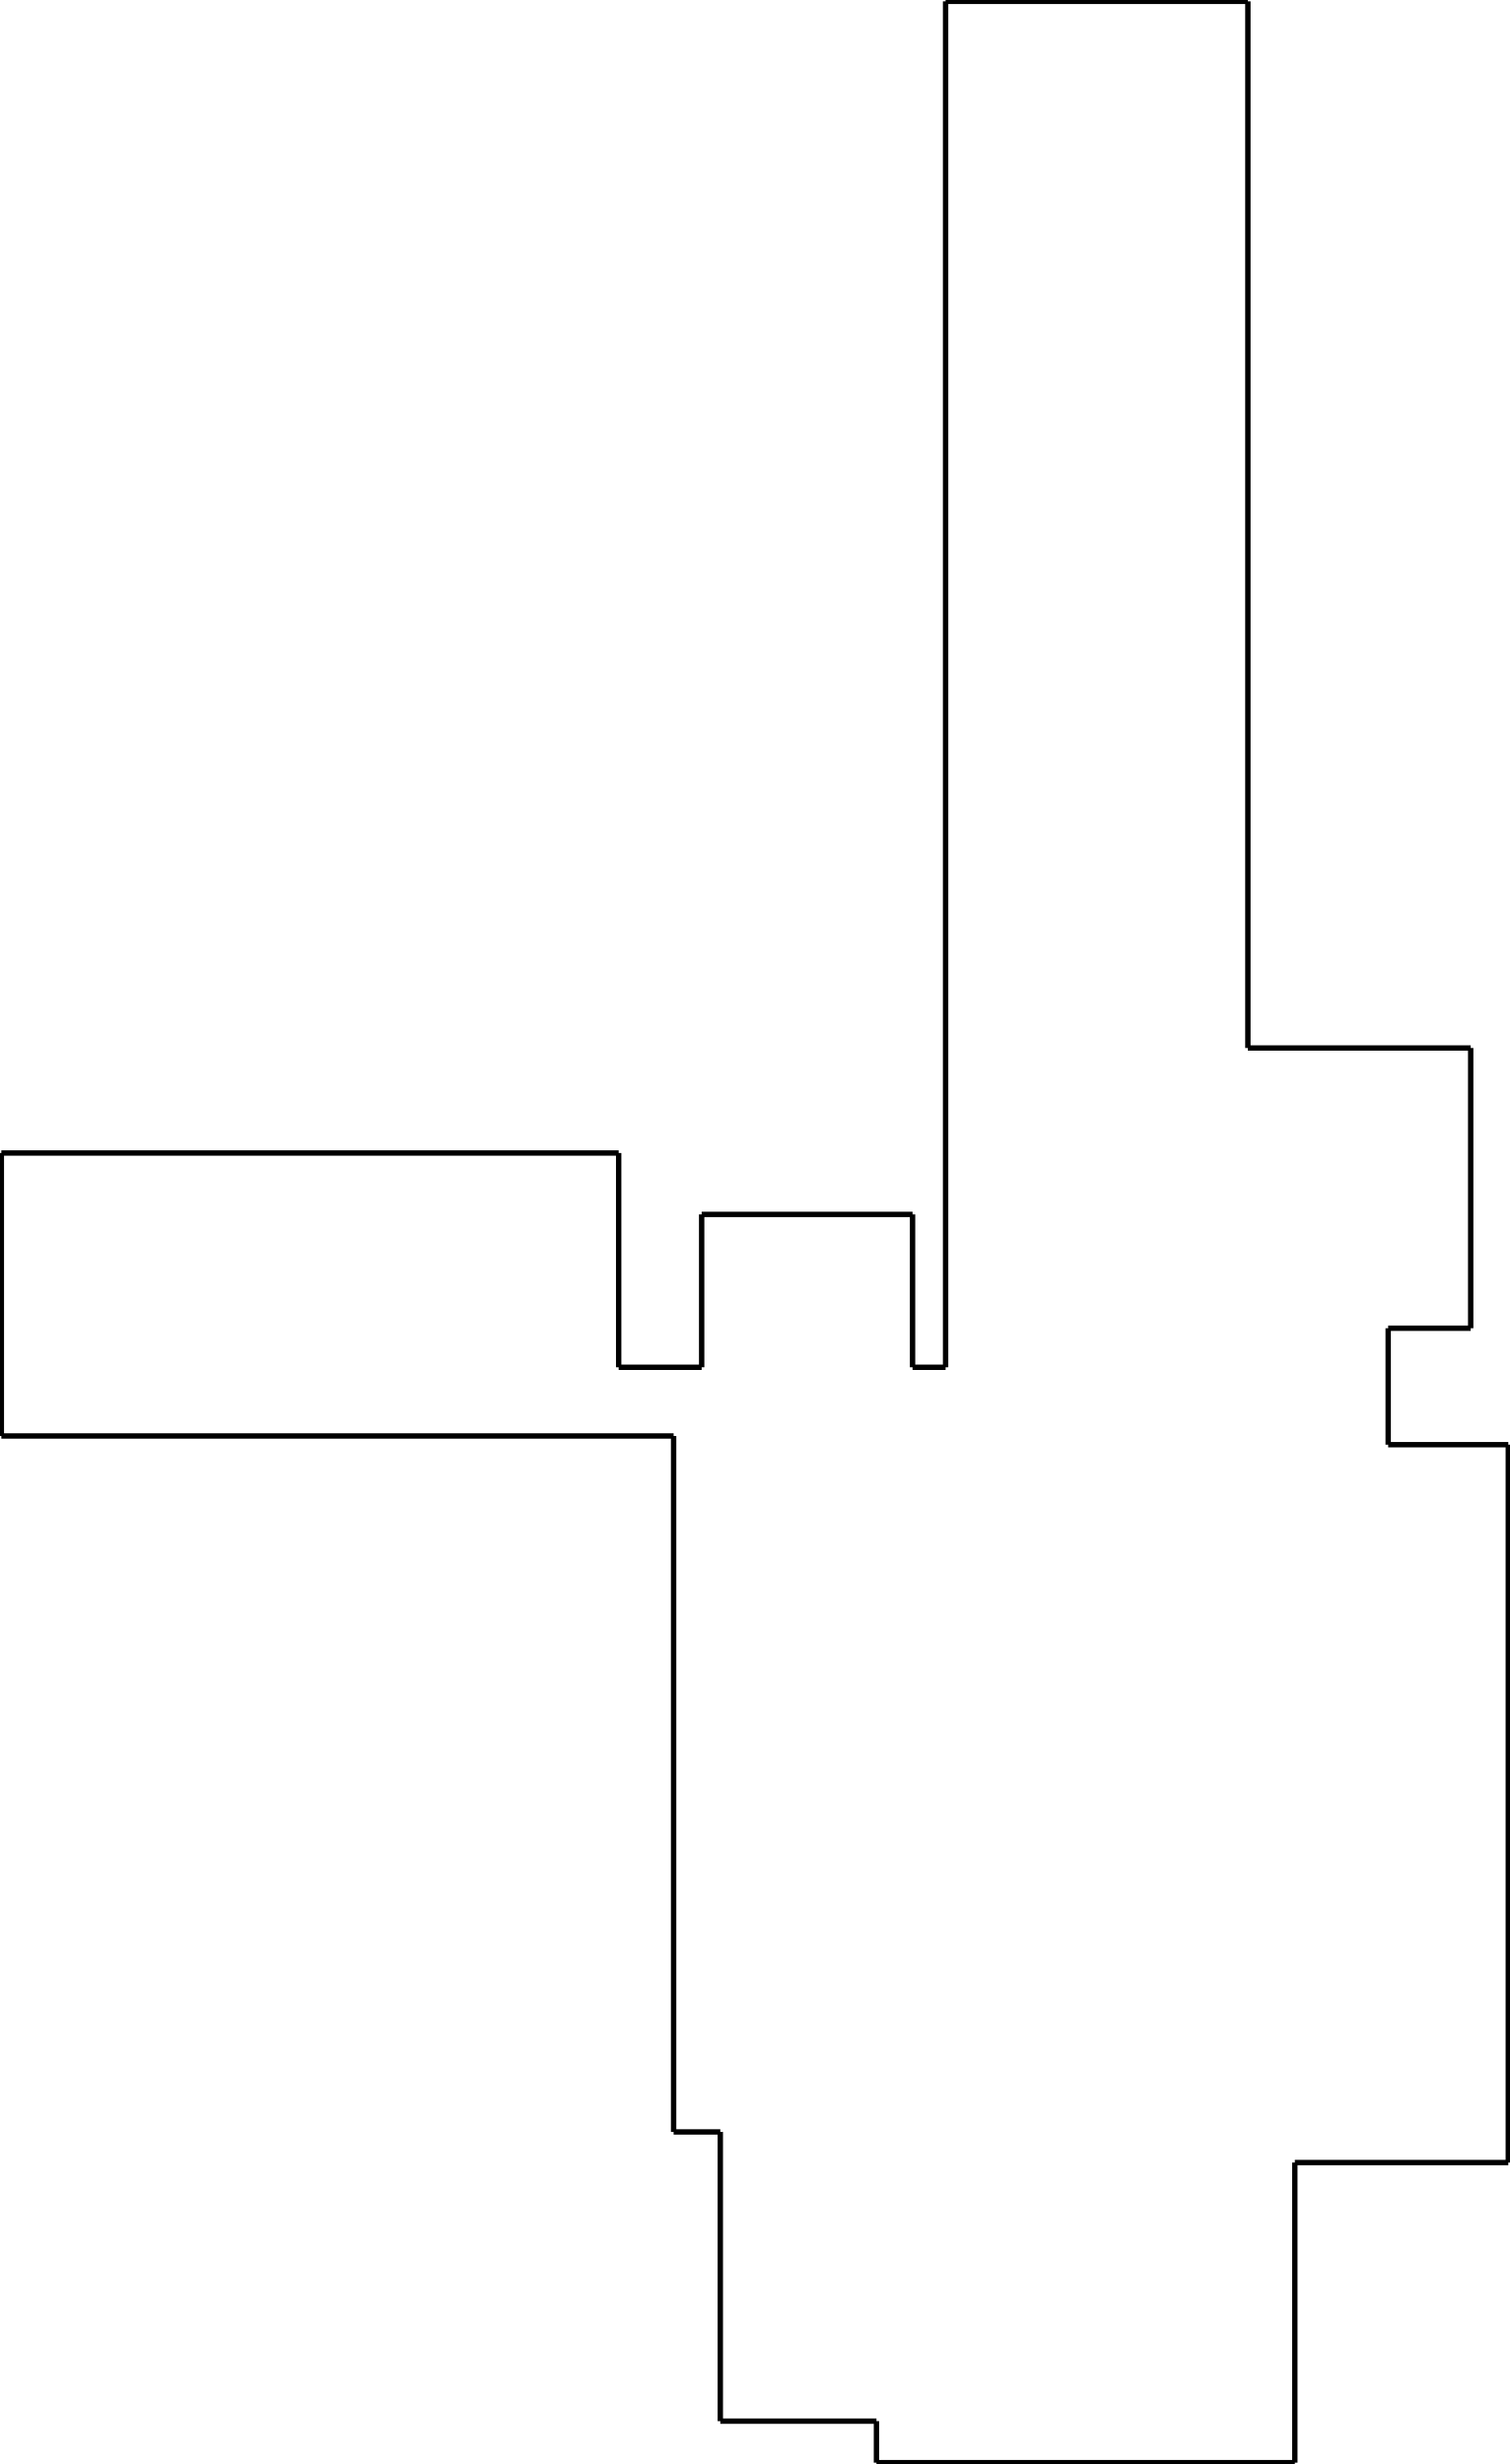
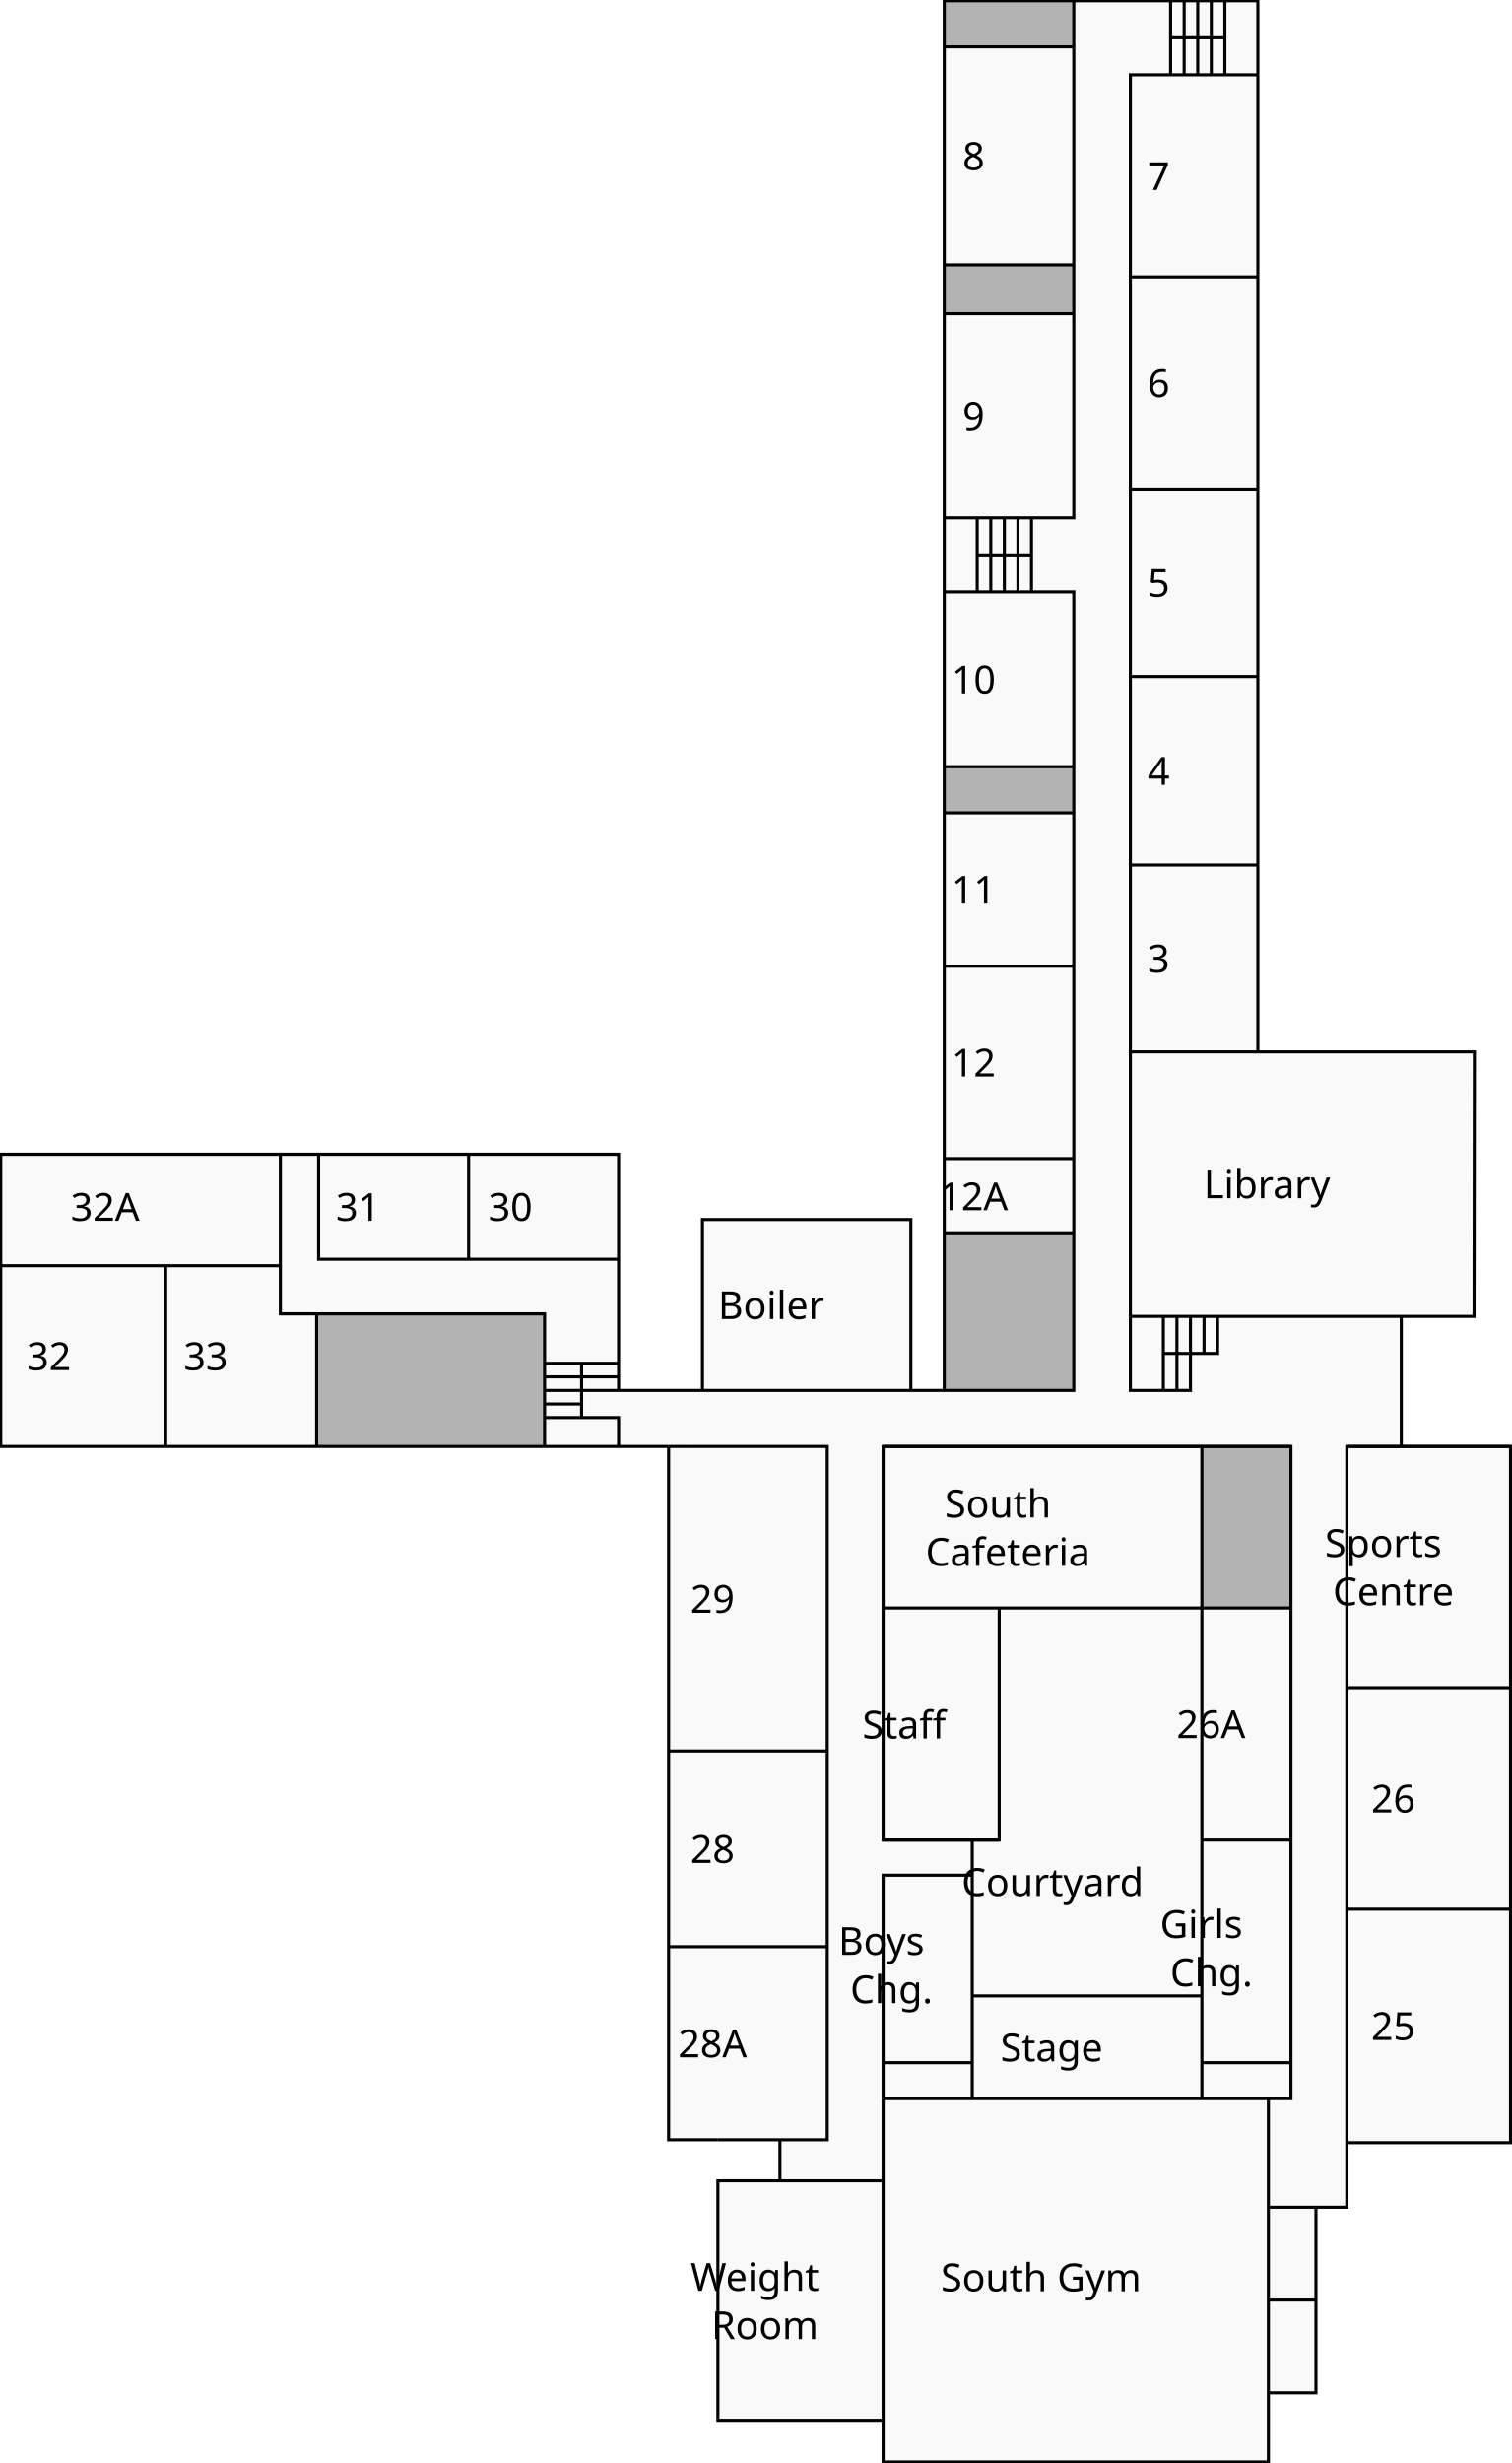
- <svg xmlns="http://www.w3.org/2000/svg" width="281.03" height="458.71" viewBox="0 0 281.03 458.71" version="1.1" id="svg2655">
-   <defs id="defs2659" />
-   <path d="M 232.3,0.25 H 176.03" fill="none" stroke="#000000" stroke-width="0.5" id="path2603" style="stroke-width:1;stroke-dasharray:none" />
-   <path d="M 176.03,0.25 V 254.54 Z" fill="none" stroke="#000000" stroke-width="0.5" id="path2605" style="stroke-width:1;stroke-dasharray:none" />
-   <path d="m 176.03,254.54 h -6.15" fill="none" stroke="#000000" stroke-width="0.5" id="path2607" style="stroke-width:1;stroke-dasharray:none" />
-   <path d="M 169.88,254.54 V 226.08 Z" fill="none" stroke="#000000" stroke-width="0.5" id="path2609" style="stroke-width:1;stroke-dasharray:none" />
-   <path d="M 169.88,226.08 H 130.62" fill="none" stroke="#000000" stroke-width="0.5" id="path2611" style="stroke-width:1;stroke-dasharray:none" />
-   <path d="m 130.62,226.08 v 28.46 z" fill="none" stroke="#000000" stroke-width="0.5" id="path2613" style="stroke-width:1;stroke-dasharray:none" />
-   <path d="M 130.62,254.54 H 115.17" fill="none" stroke="#000000" stroke-width="0.5" id="path2615" style="stroke-width:1;stroke-dasharray:none" />
-   <path d="M 115.17,254.54 V 214.65 Z" fill="none" stroke="#000000" stroke-width="0.5" id="path2617" style="stroke-width:1;stroke-dasharray:none" />
-   <path d="M 115.17,214.65 H 0.25" fill="none" stroke="#000000" stroke-width="0.5" id="path2619" style="stroke-width:1;stroke-dasharray:none" />
-   <path d="m 0.25,214.65 v 52.68 z" fill="none" stroke="#000000" stroke-width="0.5" id="path2621" style="stroke-width:1;stroke-dasharray:none" />
-   <path d="M 0.25,267.33 H 125.4" fill="none" stroke="#000000" stroke-width="0.5" id="path2623" style="stroke-width:1;stroke-dasharray:none" />
-   <path d="M 125.4,267.33 V 396.89 Z" fill="none" stroke="#000000" stroke-width="0.5" id="path2625" style="stroke-width:1;stroke-dasharray:none" />
-   <path d="m 125.4,396.89 h 8.69" fill="none" stroke="#000000" stroke-width="0.5" id="path2627" style="stroke-width:1;stroke-dasharray:none" />
-   <path d="m 134.09,396.89 v 53.84 z" fill="none" stroke="#000000" stroke-width="0.5" id="path2629" style="stroke-width:1;stroke-dasharray:none" />
-   <path d="m 134.09,450.73 h 29.07" fill="none" stroke="#000000" stroke-width="0.5" id="path2631" style="stroke-width:1;stroke-dasharray:none" />
-   <path d="m 163.16,450.73 v 7.73 z" fill="none" stroke="#000000" stroke-width="0.5" id="path2633" style="stroke-width:1;stroke-dasharray:none" />
-   <path d="m 163.16,458.46 h 77.88" fill="none" stroke="#000000" stroke-width="0.5" id="path2635" style="stroke-width:1;stroke-dasharray:none" />
-   <path d="M 241.04,458.46 V 402.59 Z" fill="none" stroke="#000000" stroke-width="0.5" id="path2637" style="stroke-width:1;stroke-dasharray:none" />
-   <path d="m 241.04,402.59 h 39.74" fill="none" stroke="#000000" stroke-width="0.5" id="path2639" style="stroke-width:1;stroke-dasharray:none" />
-   <path d="M 280.78,402.59 V 268.95 Z" fill="none" stroke="#000000" stroke-width="0.5" id="path2641" style="stroke-width:1;stroke-dasharray:none" />
-   <path d="M 280.78,268.95 H 258.42" fill="none" stroke="#000000" stroke-width="0.5" id="path2643" style="stroke-width:1;stroke-dasharray:none" />
-   <path d="M 258.42,268.95 V 247.27 Z" fill="none" stroke="#000000" stroke-width="0.5" id="path2645" style="stroke-width:1;stroke-dasharray:none" />
-   <path d="m 258.42,247.27 h 15.36" fill="none" stroke="#000000" stroke-width="0.5" id="path2647" style="stroke-width:1;stroke-dasharray:none" />
-   <path d="M 273.78,247.27 V 195.1 Z" fill="none" stroke="#000000" stroke-width="0.5" id="path2649" style="stroke-width:1;stroke-dasharray:none" />
-   <path d="M 273.78,195.1 H 232.3" fill="none" stroke="#000000" stroke-width="0.5" id="path2651" style="stroke-width:1;stroke-dasharray:none" />
-   <path d="M 232.3,195.1 V 0.25 Z" fill="none" stroke="#000000" stroke-width="0.5" id="path2653" style="stroke-width:1;stroke-dasharray:none" />
+ <svg xmlns="http://www.w3.org/2000/svg" width="491.28" height="800.5" viewBox="0 0 491.28 800.5" version="1.1" id="svg4407">
+   <defs id="defs4411" />
+   <g id="layer3">
+     <path style="opacity:1;fill:#b3b3b3;fill-opacity:1;stroke-width:1.002;stop-color:#000000" d="m 306.95,0.25 h 42.11 v 14.98 h -42.11 z" id="path12615" />
+     <path style="opacity:1;fill:#b3b3b3;fill-opacity:1;stroke-width:1.002;stop-color:#000000" d="m 306.95,86.12 h 42.11 v 15.87 c 0,0 -42.11,0 -42.11,0 z" id="path13474" />
+     <path style="opacity:1;fill:#b3b3b3;fill-opacity:1;stroke-width:1.002;stop-color:#000000" d="m 306.95,249.18 h 42.11 v 15 h -42.11 z" id="path13476" />
+     <path style="opacity:1;fill:#b3b3b3;fill-opacity:1;stroke-width:1.002;stroke-dasharray:none;stop-color:#000000" d="m 306.95,400.97 h 42.11 v 50.93 h -42.11 z" id="path13478" />
+     <path style="opacity:1;fill:#b3b3b3;fill-opacity:1;stroke-width:1.002;stop-color:#000000" d="m 102.93,427 c 0,0 74.1,0 74.1,0 v 43.11 h -74.1 z" id="path13604" />
+     <path style="opacity:1;fill:#b3b3b3;fill-opacity:1;stroke:none;stroke-width:0;stroke-dasharray:none;stroke-opacity:1;stop-color:#000000" d="m 390.7,470.11 h 28.95 v 52.5 H 390.7 Z" id="path17320" />
+   </g>
+   <g id="layer2">
+     <path style="opacity:1;fill:#f9f9f9;fill-opacity:1;stroke-width:1.002;stop-color:#000000" d="m 367.45,24.31 h 41.44 v 65.73 h -41.44 z" id="Room7_360Photo_Web" />
+     <path style="opacity:1;fill:#f9f9f9;fill-opacity:1;stroke-width:1.002;stop-color:#000000" d="m 367.45,90.04 h 41.44 v 68.92 c 0,0 -41.44,0 -41.44,0 z" id="Room6_360Photo_Web" />
+     <path style="opacity:1;fill:#f9f9f9;fill-opacity:1;stroke-width:1.002;stop-color:#000000" d="m 367.45,158.96 h 41.44 v 60.91 h -41.44 z" id="Room5_360Photo_Web" />
+     <path style="opacity:1;fill:#f9f9f9;fill-opacity:1;stroke-width:1.002;stop-color:#000000" d="m 408.89,219.87 v 61.26 h -41.44 v -61.26 z" id="Room4_360Photo_Web" />
+     <path style="opacity:1;fill:#f9f9f9;fill-opacity:1;stroke-width:1.002;stop-color:#000000" d="m 408.89,281.13 v 60.72 h -41.44 v -60.72 z" id="Room3_360Photo_Web" />
+     <path style="opacity:1;fill:#f9f9f9;fill-opacity:1;stroke-width:1.002;stop-color:#000000" d="m 367.45,341.85 c 0,0 111.83,0.143 111.83,0.143 L 479.17,427.84 c 0,0 -111.72,0 -111.72,0 z" id="Library_360Photo_1_Web" />
+     <path style="opacity:1;fill:#f9f9f9;fill-opacity:1;stroke-width:1.002;stop-color:#000000" d="m 349.06,15.23 h -42.11 v 70.89 h 42.11 z" id="Room8_360Photo_Web" />
+     <path style="opacity:1;fill:#f9f9f9;fill-opacity:1;stroke-width:1.002;stop-color:#000000" d="m 380.53,0.25 v 24.06 c 0,0 28.36,0 28.36,0 V 0.25 Z" id="South_Stairway3_360Photo_Web" />
+     <path style="opacity:1;fill:#f9f9f9;fill-opacity:1;stroke-width:1.002;stop-color:#000000" d="m 349.06,101.99 h -42.11 v 66.36 h 42.11 z" id="Room9_360Photo_Web" />
+     <path style="opacity:1;fill:#f9f9f9;fill-opacity:1;stroke-width:1.002;stop-color:#000000" d="m 306.95,168.35 h 28.36 v 24.06 h -28.36 z" id="South_Stairway2_360Photo_Web" />
+     <path style="opacity:1;fill:#f9f9f9;fill-opacity:1;stroke-width:1.002;stop-color:#000000" d="m 306.95,192.41 h 42.11 v 56.77 h -42.11 z" id="Room10_360Photo_Web" />
+     <path style="opacity:1;fill:#f9f9f9;fill-opacity:1;stroke-width:1.002;stop-color:#000000" d="m 306.95,264.18 h 42.11 v 49.85 h -42.11 z" id="Room11_360Photo_Web" />
+     <path style="opacity:1;fill:#f9f9f9;fill-opacity:1;stroke-width:1.002;stop-color:#000000" d="m 306.95,314.03 h 42.11 v 62.5 h -42.11 z" id="Room12_360Photo_1_Web" />
+     <path style="opacity:1;fill:#f9f9f9;fill-opacity:1;stroke-width:1.002;stop-color:#000000" d="m 306.95,376.53 h 42.11 v 24.44 h -42.11 z" id="Room12A_360Photo_Web" />
+     <path style="opacity:1;fill:#f9f9f9;fill-opacity:1;stroke-width:1.002;stop-color:#000000" d="m 349.06,451.9 h 18.39 V 24.31 h 13.08 V 0.25 h -31.47 v 168.1 h -13.75 v 24.06 h 13.75 z" id="South_1st_Floor_360Video" />
+     <path style="opacity:1;fill:#f9f9f9;fill-opacity:1;stroke-width:1.002;stop-color:#000000" d="M 223,470.11 V 451.9 h 163.99 v -12.03 h 8.82 v -12.03 h 59.71 v 42.27 z" id="South_Foyer_360Video" />
+     <path style="opacity:1;fill:#f9f9f9;fill-opacity:1;stroke-width:1.002;stop-color:#000000" d="m 367.45,427.84 h 28.36 v 12.03 h -8.82 v 12.03 h -19.54 z" id="South_Stairway1_360Photo_1_Web" />
+     <path style="opacity:1;fill:#f9f9f9;fill-opacity:1;stroke-width:1.002;stop-color:#000000" d="m 228.35,396.34 h 67.74 v 55.56 h -67.74 z" id="South_Boiler_Room_360Photo_Web" />
+     <path style="opacity:1;fill:#f9f9f9;fill-opacity:1;stroke-width:1.002;stop-color:#000000" d="M 223,451.9 H 201.09 V 433.898 H 177.03 V 470.11 H 223 Z" id="South_Stairway4_LinearVideo_Web" />
+     <path style="opacity:1;fill:#f9f9f9;fill-opacity:1;stroke-width:1.002;stop-color:#000000" d="M 201.09,433.898 V 375.12 H 0.25 v 94.99 H 102.93 V 427 h 74.1 v 6.898 z" id="Language_Wing_1st_Floor_LinearVideo_Web" />
+     <path style="opacity:1;fill:#f9f9f9;fill-opacity:1;stroke-width:1.002;stop-color:#000000" d="m 437.81,470.11 h 53.22 v 78.4 h -53.22 z" id="Sports_Centre_360Photo_Web" />
+     <path style="opacity:1;fill:#f9f9f9;fill-opacity:1;stroke-width:1.002;stop-color:#000000" d="m 437.81,548.51 h 53.22 v 71.99 h -53.22 z" id="Room26_360Photo_1_Web" />
+     <path style="opacity:1;fill:#f9f9f9;fill-opacity:1;stroke-width:1.002;stop-color:#000000" d="m 437.81,620.5 h 53.22 v 75.89 h -53.22 z" id="Room25_360Photo_1_Web" />
+     <path style="opacity:1;fill:#f9f9f9;fill-opacity:1;stroke-width:1.002;stop-color:#000000" d="m 390.7,522.61 h 28.95 v 75.42 H 390.7 Z" id="Room26A_360Photo_Web" />
+     <path style="opacity:1;fill:#f9f9f9;fill-opacity:1;stroke-width:1.002;stop-color:#000000" d="m 390.7,598.03 h 28.95 v 72.36 H 390.7 Z" id="South_Girls_Changeroom_360Photo_Web" />
+     <path style="opacity:1;fill:#f9f9f9;fill-opacity:1;stroke-width:1.002;stop-color:#000000" d="m 390.7,670.39 h 28.95 v 11.69 H 390.7 Z" id="South_Stage_Left_Stairs_360Photo_Web" />
+     <path style="opacity:1;fill:#f9f9f9;fill-opacity:1;stroke-width:1.002;stop-color:#000000" d="m 390.7,648.68 v 33.4 h -74.65 v -33.4 z" id="South_Gym_Stage_360Photo_Web" />
+     <path style="opacity:1;fill:#f9f9f9;fill-opacity:1;stroke-width:1.002;stop-color:#000000" d="m 316.05,609.45 h -28.96 v 60.94 h 28.96 z" id="South_Boys_Changeroom_360Photo_Web" />
+     <path style="opacity:1;fill:#f9f9f9;fill-opacity:1;stroke-width:1.002;stop-color:#000000" d="m 287.09,670.39 v 11.69 h 28.96 v -11.69 z" id="South_Stage_Right_Stairs_360Photo_Web" />
+     <path style="opacity:1;fill:#f9f9f9;fill-opacity:1;stroke-width:1.002;stop-color:#000000" d="m 324.81,522.61 h 65.89 v 126.07 h -74.65 v -50.65 h 8.76 z" id="South_Courtyard_LinearVideo_Web" />
+     <path style="opacity:1;fill:#f9f9f9;fill-opacity:1;stroke-width:1.002;stop-color:#000000" d="m 419.65,470.11 h 18.16 v 247.26 h -25.49 v -35.29 h 7.33 z" id="Sports_Centre_Hallway_360Video" />
+     <path style="opacity:1;fill:#f9f9f9;fill-opacity:1;stroke-width:1.002;stop-color:#000000" d="m 412.32,717.37 h 15.46 v 30.165 c 0,0 -15.46,0 -15.46,0 z" id="South_Gym_Equipment_Room2_360Photo_Web" />
+     <path style="opacity:1;fill:#f9f9f9;fill-opacity:1;stroke-width:1.002;stop-color:#000000" d="m 412.32,747.54 h 15.46 v 30.16 c 0,0 -15.46,0 -15.46,0 z" id="South_Gym_Equipment_Room1_360Photo_Web" />
+     <path style="opacity:1;fill:#f9f9f9;fill-opacity:1;stroke-width:1.002;stop-color:#000000" d="M 287.09,682.08 H 412.32 V 800.25 H 287.09 Z" id="South_Gym_360Photo_1_Web" />
+     <path style="opacity:1;fill:#f9f9f9;fill-opacity:1;stroke-width:1.002;stop-color:#000000" d="m 233.37,708.77 h 53.72 v 77.85 h -53.72 z" id="Weight_Training_360Photo_1_Web" />
+     <path style="opacity:1;fill:#f9f9f9;fill-opacity:1;stroke-width:1.002;stop-color:#000000" d="m 253.54,695.44 v 13.33 h 33.55 v -99.32 h 28.96 V 598.03 H 287.09 V 470.11 h -18.17 v 225.33 z" id="South_Tech_Ed_Hallway_360Video" />
+     <path style="opacity:1;fill:#f9f9f9;fill-opacity:1;stroke-width:1.002;stop-color:#000000" d="m 287.09,522.61 h 37.72 v 75.42 h -37.72 z" id="South_Staffroom_LinearVideo_Web" />
+     <path style="opacity:1;fill:#f9f9f9;fill-opacity:1;stroke-width:1.002;stop-color:#000000" d="m 217.35,470.11 h 51.57 v 98.97 c 0,0 -51.57,0 -51.57,0 z" id="Room29_LinearVideo_Web" />
+     <path style="opacity:1;fill:#f9f9f9;fill-opacity:1;stroke-width:1.002;stop-color:#000000" d="m 217.35,569.08 h 51.57 v 63.61 h -51.57 z" id="Room28_LinearVideo_Web" />
+     <path style="opacity:1;fill:#f9f9f9;fill-opacity:1;stroke-width:1.002;stop-color:#000000" d="m 217.35,632.69 h 51.57 v 62.75 h -51.57 z" id="Room28A_360Photo_Web" />
+     <path style="opacity:1;fill:#f9f9f9;fill-opacity:1;stroke:none;stroke-width:0;stroke-dasharray:none;stroke-opacity:1;stop-color:#000000" d="M 287.09,470.11 H 390.7 v 52.5 H 287.09 Z" id="South_Cafeteria_LinearVideo_Web" />
+   </g>
+   <g id="layer1">
+     <g id="g12898" style="stroke-width:1.002;stroke-dasharray:none;pointer-events:none;">
+       <path d="m 408.89,0.25 v 0" fill="none" stroke="#000000" stroke-width="0.5" id="path4185" style="stroke-width:1.002;stroke-dasharray:none" />
+       <path d="m 228.35,396.34 h 67.74 v 55.56 m 0,-55.56 h -67.74 v 55.56" fill="none" stroke="#000000" stroke-width="0.5" id="path4187" style="stroke-width:1.002;stroke-dasharray:none" />
+       <path d="M 201.09,451.9 V 375.12 H 0.25" fill="none" stroke="#000000" stroke-width="0.5" id="path4189" style="stroke-width:1.002;stroke-dasharray:none" />
+       <path d="M 201.09,375.12 H 0.25 v 94.99 H 217.35 0.25" fill="none" stroke="#000000" stroke-width="0.5" id="path4191" style="stroke-width:1.002;stroke-dasharray:none" />
+       <path d="m 217.35,470.11 v 225.33 h 16.02 -16.02" fill="none" stroke="#000000" stroke-width="0.5" id="path4197" style="stroke-width:1.002;stroke-dasharray:none" />
+       <path d="M 408.89,341.85 V 0.25 H 306.95 m 101.94,0 H 306.95 V 451.9" fill="none" stroke="#000000" stroke-width="0.5" id="path4207" style="stroke-width:1.002;stroke-dasharray:none" />
+       <path d="M 419.65,682.08 H 287.09 419.65 V 470.11 H 287.09" fill="none" stroke="#000000" stroke-width="0.5" id="path4209" style="stroke-width:1.002;stroke-dasharray:none" />
+       <path d="M 412.32,682.08 V 800.25 H 287.09" fill="none" stroke="#000000" stroke-width="0.5" id="path4211" style="stroke-width:1.002;stroke-dasharray:none" />
+       <path d="m 491.03,696.39 h -53.22 53.22 V 470.11 h -53.22" fill="none" stroke="#000000" stroke-width="0.5" id="path4213" style="stroke-width:1.002;stroke-dasharray:none" />
+       <path d="m 437.81,696.39 v 20.98 h -25.49 25.49" fill="none" stroke="#000000" stroke-width="0.5" id="path4217" style="stroke-width:1.002;stroke-dasharray:none" />
+       <path d="m 427.78,717.37 v 60.33 h -15.46 15.46" fill="none" stroke="#000000" stroke-width="0.5" id="path4219" style="stroke-width:1.002;stroke-dasharray:none" />
+       <path d="m 412.32,800.25 v 0" fill="none" stroke="#000000" stroke-width="0.5" id="path4223" style="stroke-width:1.002;stroke-dasharray:none" />
+       <path d="M 287.09,682.08 V 800.25 H 412.32" fill="none" stroke="#000000" stroke-width="0.5" id="path4225" style="stroke-width:1.002;stroke-dasharray:none" />
+       <path d="M 427.78,747.54 H 412.32 Z" fill="none" stroke="#000000" stroke-width="0.5" id="path4227" style="stroke-width:1.002;stroke-dasharray:none" />
+       <path d="M 491.03,470.11 H 437.81 V 696.39" fill="none" stroke="#000000" stroke-width="0.5" id="path4231" style="stroke-width:1.002;stroke-dasharray:none" />
+       <path d="m 268.92,695.44 h -35.55 35.55 V 470.11 h -51.57 51.57" fill="none" stroke="#000000" stroke-width="0.5" id="path4243" style="stroke-width:1.002;stroke-dasharray:none" />
+       <path d="M 479.17,427.84 H 367.45 479.17 l 0.11,-85.99 h -70.39 70.39" fill="none" stroke="#000000" stroke-width="0.5" id="path4247" style="stroke-width:1.002;stroke-dasharray:none" />
+       <path d="M 91.14,375.12 V 427 h 85.89" fill="none" stroke="#000000" stroke-width="0.5" id="path4249" style="stroke-width:1.002;stroke-dasharray:none" />
+       <path d="m 103.57,409.25 h 97.52 -97.52 v -34.13" fill="none" stroke="#000000" stroke-width="0.5" id="path4251" style="stroke-width:1.002;stroke-dasharray:none" />
+       <path d="m 233.37,708.77 h 53.72 -53.72 v 77.85 h 53.72 -53.72" fill="none" stroke="#000000" stroke-width="0.5" id="path4257" style="stroke-width:1.002;stroke-dasharray:none" />
+       <path d="m 306.95,0.25 v 0" fill="none" stroke="#000000" stroke-width="0.5" id="path4263" style="stroke-width:1.002;stroke-dasharray:none" />
+       <path d="m 455.52,427.84 v 42.27" fill="none" stroke="#000000" stroke-width="0.5" id="path4265" style="stroke-width:1.002;stroke-dasharray:none" />
+       <path d="m 91.14,427 h 85.89 v 43.11" fill="none" stroke="#000000" stroke-width="0.5" id="path4269" style="stroke-width:1.002;stroke-dasharray:none" />
+       <path d="m 367.45,427.84 v 24.06 h 10.72 -10.72" fill="none" stroke="#000000" stroke-width="0.5" id="path4271" style="stroke-width:1.002;stroke-dasharray:none" />
+       <path d="M 201.09,451.9 H 177.03 Z" fill="none" stroke="#000000" stroke-width="0.5" id="path4275" style="stroke-width:1.002;stroke-dasharray:none" />
+       <path d="M 253.54,708.77 V 695.44" fill="none" stroke="#000000" stroke-width="0.5" id="path4277" style="stroke-width:1.002;stroke-dasharray:none" />
+       <path d="M 491.03,620.5 H 437.81 Z" fill="none" stroke="#000000" stroke-width="0.5" id="path4279" style="stroke-width:1.002;stroke-dasharray:none" />
+       <path d="M 491.03,548.51 H 437.81 Z" fill="none" stroke="#000000" stroke-width="0.5" id="path4281" style="stroke-width:1.002;stroke-dasharray:none" />
+       <path d="M 268.92,632.69 H 217.35 Z" fill="none" stroke="#000000" stroke-width="0.5" id="path4283" style="stroke-width:1.002;stroke-dasharray:none" />
+       <path d="M 268.92,569.08 H 217.35 Z" fill="none" stroke="#000000" stroke-width="0.5" id="path4285" style="stroke-width:1.002;stroke-dasharray:none" />
+       <path d="M 419.65,522.61 H 287.09 Z" fill="none" stroke="#000000" stroke-width="0.5" id="path4287" style="stroke-width:1.002;stroke-dasharray:none" />
+       <path d="m 324.81,522.61 v 75.42 h -37.72" fill="none" stroke="#000000" stroke-width="0.5" id="path4289" style="stroke-width:1.002;stroke-dasharray:none" />
+       <path d="M 324.81,598.03 H 287.09 V 470.11 h 132.56" fill="none" stroke="#000000" stroke-width="0.5" id="path4291" style="stroke-width:1.002;stroke-dasharray:none" />
+       <path d="m 316.05,598.03 v 84.05" fill="none" stroke="#000000" stroke-width="0.5" id="path4293" style="stroke-width:1.002;stroke-dasharray:none" />
+       <path d="m 287.09,609.45 h 28.96 -28.96 v 72.63" fill="none" stroke="#000000" stroke-width="0.5" id="path4295" style="stroke-width:1.002;stroke-dasharray:none" />
+       <path d="M 390.7,522.61 V 682.08" fill="none" stroke="#000000" stroke-width="0.5" id="path4301" style="stroke-width:1.002;stroke-dasharray:none" />
+       <path d="m 390.7,598.03 h 28.95 z" fill="none" stroke="#000000" stroke-width="0.5" id="path4303" style="stroke-width:1.002;stroke-dasharray:none" />
+       <path d="m 287.09,670.39 h 28.96 z" fill="none" stroke="#000000" stroke-width="0.5" id="path4305" style="stroke-width:1.002;stroke-dasharray:none" />
+       <path d="m 390.7,670.39 h 28.95 z" fill="none" stroke="#000000" stroke-width="0.5" id="path4307" style="stroke-width:1.002;stroke-dasharray:none" />
+       <path d="M 390.7,648.68 H 316.05 Z" fill="none" stroke="#000000" stroke-width="0.5" id="path4309" style="stroke-width:1.002;stroke-dasharray:none" />
+       <path d="M 408.89,341.85 H 367.45 Z" fill="none" stroke="#000000" stroke-width="0.5" id="path4311" style="stroke-width:1.002;stroke-dasharray:none" />
+       <path d="M 408.89,281.13 H 367.45 Z" fill="none" stroke="#000000" stroke-width="0.5" id="path4313" style="stroke-width:1.002;stroke-dasharray:none" />
+       <path d="M 408.89,219.87 H 367.45 Z" fill="none" stroke="#000000" stroke-width="0.5" id="path4315" style="stroke-width:1.002;stroke-dasharray:none" />
+       <path d="M 408.89,158.96 H 367.45 Z" fill="none" stroke="#000000" stroke-width="0.5" id="path4317" style="stroke-width:1.002;stroke-dasharray:none" />
+       <path d="m 367.45,24.31 h 41.44 -41.44 v 403.53" fill="none" stroke="#000000" stroke-width="0.5" id="path4319" style="stroke-width:1.002;stroke-dasharray:none" />
+       <path d="M 408.89,90.04 H 367.45 Z" fill="none" stroke="#000000" stroke-width="0.5" id="path4321" style="stroke-width:1.002;stroke-dasharray:none" />
+       <path d="M 349.06,15.23 H 306.95 Z" fill="none" stroke="#000000" stroke-width="0.5" id="path4323" style="stroke-width:1.002;stroke-dasharray:none" />
+       <path d="m 306.95,86.12 h 42.11 z" fill="none" stroke="#000000" stroke-width="0.5" id="path4325" style="stroke-width:1.002;stroke-dasharray:none" />
+       <path d="M 349.06,101.99 H 306.95 Z" fill="none" stroke="#000000" stroke-width="0.5" id="path4327" style="stroke-width:1.002;stroke-dasharray:none" />
+       <path d="M 349.06,249.18 H 306.95 Z" fill="none" stroke="#000000" stroke-width="0.5" id="path4331" style="stroke-width:1.002;stroke-dasharray:none" />
+       <path d="m 306.95,264.18 h 42.11 z" fill="none" stroke="#000000" stroke-width="0.5" id="path4333" style="stroke-width:1.002;stroke-dasharray:none" />
+       <path d="m 349.06,192.41 h -42.11 42.11 V 451.9 H 201.09 349.06" fill="none" stroke="#000000" stroke-width="0.5" id="path4335" style="stroke-width:1.002;stroke-dasharray:none" />
+       <path d="M 349.06,314.03 H 306.95 Z" fill="none" stroke="#000000" stroke-width="0.5" id="path4337" style="stroke-width:1.002;stroke-dasharray:none" />
+       <path d="M 349.06,376.53 H 306.95 Z" fill="none" stroke="#000000" stroke-width="0.5" id="path4339" style="stroke-width:1.002;stroke-dasharray:none" />
+       <path d="M 349.06,400.97 H 306.95 Z" fill="none" stroke="#000000" stroke-width="0.5" id="path4341" style="stroke-width:1.002;stroke-dasharray:none" />
+       <path d="M 91.14,411.36 H 0.25 Z" fill="none" stroke="#000000" stroke-width="0.5" id="path4343" style="stroke-width:1.002;stroke-dasharray:none" />
+       <path d="m 53.86,411.36 v 58.75" fill="none" stroke="#000000" stroke-width="0.5" id="path4345" style="stroke-width:1.002;stroke-dasharray:none" />
+       <path d="m 102.93,427 v 43.11" fill="none" stroke="#000000" stroke-width="0.5" id="path4347" style="stroke-width:1.002;stroke-dasharray:none" />
+       <path d="m 152.33,375.12 v 34.13" fill="none" stroke="#000000" stroke-width="0.5" id="path4349" style="stroke-width:1.002;stroke-dasharray:none" />
+       <path d="m 317.66,168.35 v 24.06" fill="none" stroke="#000000" stroke-width="0.5" id="path4351" style="stroke-width:1.002;stroke-dasharray:none" />
+       <path d="m 349.06,0.25 v 0 168.1 h -42.11 42.11" fill="none" stroke="#000000" stroke-width="0.5" id="path4353" style="stroke-width:1.002;stroke-dasharray:none" />
+       <path d="m 322.08,168.35 v 24.06" fill="none" stroke="#000000" stroke-width="0.5" id="path4357" style="stroke-width:1.002;stroke-dasharray:none" />
+       <path d="m 326.49,168.35 v 24.06" fill="none" stroke="#000000" stroke-width="0.5" id="path4359" style="stroke-width:1.002;stroke-dasharray:none" />
+       <path d="m 330.9,168.35 v 24.06" fill="none" stroke="#000000" stroke-width="0.5" id="path4361" style="stroke-width:1.002;stroke-dasharray:none" />
+       <path d="m 335.31,168.35 v 24.06" fill="none" stroke="#000000" stroke-width="0.5" id="path4363" style="stroke-width:1.002;stroke-dasharray:none" />
+       <path d="M 335.31,180.38 H 317.66 Z" fill="none" stroke="#000000" stroke-width="0.5" id="path4365" style="stroke-width:1.002;stroke-dasharray:none" />
+       <path d="m 398.17,0.25 v 0 24.06" fill="none" stroke="#000000" stroke-width="0.5" id="path4367" style="stroke-width:1.002;stroke-dasharray:none" />
+       <path d="m 393.76,0.25 v 0 24.06" fill="none" stroke="#000000" stroke-width="0.5" id="path4369" style="stroke-width:1.002;stroke-dasharray:none" />
+       <path d="m 389.35,0.25 v 0 24.06" fill="none" stroke="#000000" stroke-width="0.5" id="path4371" style="stroke-width:1.002;stroke-dasharray:none" />
+       <path d="m 384.94,0.25 v 0 24.06" fill="none" stroke="#000000" stroke-width="0.5" id="path4373" style="stroke-width:1.002;stroke-dasharray:none" />
+       <path d="m 380.53,0.25 v 0 24.06" fill="none" stroke="#000000" stroke-width="0.5" id="path4375" style="stroke-width:1.002;stroke-dasharray:none" />
+       <path d="M 398.17,12.28 H 380.53 Z" fill="none" stroke="#000000" stroke-width="0.5" id="path4377" style="stroke-width:1.002;stroke-dasharray:none" />
+       <path d="M 378.17,451.9 V 427.84" fill="none" stroke="#000000" stroke-width="0.5" id="path4379" style="stroke-width:1.002;stroke-dasharray:none" />
+       <path d="M 382.58,451.9 V 427.84" fill="none" stroke="#000000" stroke-width="0.5" id="path4383" style="stroke-width:1.002;stroke-dasharray:none" />
+       <path d="m 386.99,427.84 v 24.06 h -8.82 8.82" fill="none" stroke="#000000" stroke-width="0.5" id="path4385" style="stroke-width:1.002;stroke-dasharray:none" />
+       <path d="M 391.4,439.87 V 427.84" fill="none" stroke="#000000" stroke-width="0.5" id="path4387" style="stroke-width:1.002;stroke-dasharray:none" />
+       <path d="m 395.81,427.84 v 12.03 h -17.64 17.64" fill="none" stroke="#000000" stroke-width="0.5" id="path4389" style="stroke-width:1.002;stroke-dasharray:none" />
+       <path d="M 201.09,447.49 H 177.03 Z" fill="none" stroke="#000000" stroke-width="0.5" id="path4395" style="stroke-width:1.002;stroke-dasharray:none" />
+       <path d="M 201.09,443.08 H 177.03 Z" fill="none" stroke="#000000" stroke-width="0.5" id="path4397" style="stroke-width:1.002;stroke-dasharray:none" />
+       <path d="M 189.06,456.31 H 177.03 Z" fill="none" stroke="#000000" stroke-width="0.5" id="path4399" style="stroke-width:1.002;stroke-dasharray:none" />
+       <path d="m 201.09,460.72 h -24.06 24.06 v 9.39" fill="none" stroke="#000000" stroke-width="0.5" id="path4401" style="stroke-width:1.002;stroke-dasharray:none" />
+       <path d="m 189.06,443.08 v 17.64" fill="none" stroke="#000000" stroke-width="0.5" id="path4403" style="stroke-width:1.002;stroke-dasharray:none" />
+       <path style="opacity:1;fill:none;fill-opacity:1;stroke:#000000;stroke-width:1.002;stroke-dasharray:none;stroke-opacity:1;stop-color:#000000" d="m 390.7,522.61 v -52.5" id="path16035" />
+     </g>
+   </g>
+   <g id="layer4">
+     <g id="g4040" style="pointer-events:none;">
+       <text xml:space="preserve" style="font-size:12.563px;line-height:1.25;font-family:sans-serif;text-align:center;text-anchor:middle" x="388.093" y="61.742" id="text1067">
+         <tspan id="tspan1065" x="388.093" y="61.742">7</tspan>
+       </text>
+       <text xml:space="preserve" style="font-size:12.563px;line-height:1.25;font-family:sans-serif;text-align:center;text-anchor:middle" x="388.093" y="129.067" id="text1067-7">
+         <tspan id="tspan1065-2" x="388.093" y="129.067">6</tspan>
+       </text>
+       <text xml:space="preserve" style="font-size:12.563px;line-height:1.25;font-family:sans-serif;text-align:center;text-anchor:middle" x="388.093" y="193.982" id="text1067-2">
+         <tspan id="tspan1065-5" x="388.093" y="193.982">5</tspan>
+       </text>
+       <text xml:space="preserve" style="font-size:12.563px;line-height:1.25;font-family:sans-serif;text-align:center;text-anchor:middle" x="388.093" y="255.067" id="text1067-76">
+         <tspan id="tspan1065-0" x="388.093" y="255.067">4</tspan>
+       </text>
+       <text xml:space="preserve" style="font-size:12.563px;line-height:1.25;font-family:sans-serif;text-align:center;text-anchor:middle" x="388.093" y="316.057" id="text1067-9">
+         <tspan id="tspan1065-6" x="388.093" y="316.057">3</tspan>
+       </text>
+       <text xml:space="preserve" style="font-size:12.563px;line-height:1.25;font-family:sans-serif;text-align:center;text-anchor:middle" x="327.928" y="293.672" id="text1067-4">
+         <tspan id="tspan1065-9" x="327.928" y="293.672">11</tspan>
+       </text>
+       <text xml:space="preserve" style="font-size:12.563px;line-height:1.25;font-family:sans-serif;text-align:center;text-anchor:middle" x="327.928" y="349.847" id="text1067-28">
+         <tspan id="tspan1065-66" x="327.928" y="349.847">12</tspan>
+       </text>
+       <text xml:space="preserve" style="font-size:12.563px;line-height:1.25;font-family:sans-serif;text-align:center;text-anchor:middle" x="327.928" y="225.362" id="text1067-78">
+         <tspan id="tspan1065-1" x="327.928" y="225.362">10</tspan>
+       </text>
+       <text xml:space="preserve" style="font-size:12.563px;line-height:1.25;font-family:sans-serif;text-align:center;text-anchor:middle" x="327.928" y="139.737" id="text1067-42">
+         <tspan id="tspan1065-51" x="327.928" y="139.737">9</tspan>
+       </text>
+       <text xml:space="preserve" style="font-size:12.563px;line-height:1.25;font-family:sans-serif;text-align:center;text-anchor:middle" x="327.928" y="55.242" id="text1067-5">
+         <tspan id="tspan1065-4" x="327.928" y="55.242">8</tspan>
+       </text>
+       <text xml:space="preserve" style="font-size:12.563px;line-height:1.25;font-family:sans-serif;text-align:center;text-anchor:middle" x="262.143" y="428.687" id="text1067-43">
+         <tspan id="tspan1065-57" x="262.143" y="428.687">Boiler</tspan>
+       </text>
+       <text xml:space="preserve" style="font-size:12.563px;line-height:1.25;font-family:sans-serif;text-align:center;text-anchor:middle" x="423.288" y="389.412" id="text1067-8">
+         <tspan id="tspan1065-41" x="423.288" y="389.412">Library</tspan>
+       </text>
+       <text xml:space="preserve" style="font-size:12.563px;line-height:1.25;font-family:sans-serif;text-align:center;text-anchor:middle" x="464.374" y="506.025" id="text1067-1">
+         <tspan id="tspan1065-54" x="464.374" y="506.025">Sports</tspan>
+         <tspan x="464.374" y="521.729" id="tspan3240">Centre</tspan>
+       </text>
+       <text xml:space="preserve" style="font-size:12.563px;line-height:1.25;font-family:sans-serif;text-align:center;text-anchor:middle" x="339.085" y="493.186" id="text1067-23">
+         <tspan id="tspan1065-06" x="339.085" y="493.186">South</tspan>
+         <tspan x="339.085" y="508.889" id="tspan3244">Cafeteria</tspan>
+       </text>
+       <text xml:space="preserve" style="font-size:12.563px;line-height:1.25;font-family:sans-serif;text-align:center;text-anchor:middle" x="305.337" y="565.028" id="text1067-280">
+         <tspan id="tspan1065-05" x="305.337" y="565.028">Staff</tspan>
+       </text>
+       <text xml:space="preserve" style="font-size:12.563px;line-height:1.25;font-family:sans-serif;text-align:center;text-anchor:middle" x="405.098" y="564.887" id="text1067-87">
+         <tspan id="tspan1065-40" x="405.098" y="564.887">26A</tspan>
+       </text>
+       <text xml:space="preserve" style="font-size:12.563px;line-height:1.25;font-family:sans-serif;text-align:center;text-anchor:middle" x="464.343" y="589.072" id="text1067-15">
+         <tspan id="tspan1065-45" x="464.343" y="589.072">26</tspan>
+       </text>
+       <text xml:space="preserve" style="font-size:12.563px;line-height:1.25;font-family:sans-serif;text-align:center;text-anchor:middle" x="405.224" y="629.833" id="text1067-0">
+         <tspan id="tspan1065-58" x="405.224" y="629.833">Girls</tspan>
+         <tspan x="405.224" y="645.537" id="tspan3246">Chg.</tspan>
+       </text>
+       <text xml:space="preserve" style="font-size:12.563px;line-height:1.25;font-family:sans-serif;text-align:center;text-anchor:middle" x="353.298" y="669.947" id="text1067-75">
+         <tspan id="tspan1065-8" x="353.298" y="669.947">Stage</tspan>
+       </text>
+       <text xml:space="preserve" style="font-size:12.563px;line-height:1.25;font-family:sans-serif;text-align:center;text-anchor:middle" x="301.223" y="635.338" id="text1067-41">
+         <tspan id="tspan1065-15" x="301.223" y="635.338">Boys</tspan>
+         <tspan x="301.223" y="651.041" id="tspan3248">Chg.</tspan>
+       </text>
+       <text xml:space="preserve" style="font-size:12.563px;line-height:1.25;font-family:sans-serif;text-align:center;text-anchor:middle" x="464.343" y="663.012" id="text1067-86">
+         <tspan id="tspan1065-3" x="464.343" y="663.012">25</tspan>
+       </text>
+       <text xml:space="preserve" style="font-size:12.563px;line-height:1.25;font-family:sans-serif;text-align:center;text-anchor:middle" x="349.837" y="744.674" id="text1067-01">
+         <tspan id="tspan1065-26" x="349.837" y="744.674">South Gym</tspan>
+       </text>
+       <text xml:space="preserve" style="font-size:12.563px;line-height:1.25;font-family:sans-serif;text-align:center;text-anchor:middle" x="260.077" y="744.521" id="text1067-04">
+         <tspan id="tspan1065-661" x="260.077" y="744.521">Weight</tspan>
+         <tspan x="260.077" y="760.224" id="tspan3250">Room</tspan>
+       </text>
+       <text xml:space="preserve" style="font-size:12.563px;line-height:1.25;font-family:sans-serif;text-align:center;text-anchor:middle" x="243.058" y="668.632" id="text1067-22">
+         <tspan id="tspan1065-49" x="243.058" y="668.632">28A</tspan>
+       </text>
+       <text xml:space="preserve" style="font-size:12.563px;line-height:1.25;font-family:sans-serif;text-align:center;text-anchor:middle" x="243.058" y="605.452" id="text1067-84">
+         <tspan id="tspan1065-32" x="243.058" y="605.452">28</tspan>
+       </text>
+       <text xml:space="preserve" style="font-size:12.563px;line-height:1.25;font-family:sans-serif;text-align:center;text-anchor:middle" x="243.058" y="524.162" id="text1067-420">
+         <tspan id="tspan1065-08" x="243.058" y="524.162">29</tspan>
+       </text>
+       <text xml:space="preserve" style="font-size:12.563px;line-height:1.25;font-family:sans-serif;text-align:center;text-anchor:middle" x="127.84" y="396.752" id="text1067-99">
+         <tspan id="tspan1065-156" x="127.84" y="396.752">31</tspan>
+       </text>
+       <text xml:space="preserve" style="font-size:12.563px;line-height:1.25;font-family:sans-serif;text-align:center;text-anchor:middle" x="177.357" y="396.752" id="text1067-90">
+         <tspan id="tspan1065-519" x="177.357" y="396.752">30</tspan>
+       </text>
+       <text xml:space="preserve" style="font-size:12.563px;line-height:1.25;font-family:sans-serif;text-align:center;text-anchor:middle" x="45.618" y="396.752" id="text1067-77">
+         <tspan id="tspan1065-37" x="45.618" y="396.752">32A</tspan>
+       </text>
+       <text xml:space="preserve" style="font-size:12.563px;line-height:1.25;font-family:sans-serif;text-align:center;text-anchor:middle" x="27.351" y="445.302" id="text1067-6">
+         <tspan id="tspan1065-7" x="27.351" y="445.302">32</tspan>
+       </text>
+       <text xml:space="preserve" style="font-size:12.563px;line-height:1.25;font-family:sans-serif;text-align:center;text-anchor:middle" x="78.324" y="445.302" id="text1067-3">
+         <tspan id="tspan1065-97" x="78.324" y="445.302">33</tspan>
+       </text>
+       <text xml:space="preserve" style="font-size:12.563px;line-height:1.25;font-family:sans-serif;text-align:center;text-anchor:middle" x="353.59" y="616.189" id="text1067-82">
+         <tspan id="tspan1065-11" x="353.59" y="616.189">Courtyard</tspan>
+       </text>
+       <text xml:space="preserve" style="font-size:12.563px;line-height:1.25;font-family:sans-serif;text-align:center;text-anchor:middle" x="327.928" y="393.317" id="text1067-61">
+         <tspan id="tspan1065-09" x="327.928" y="393.317">12A</tspan>
+       </text>
+     </g>
+   </g>
</svg>
